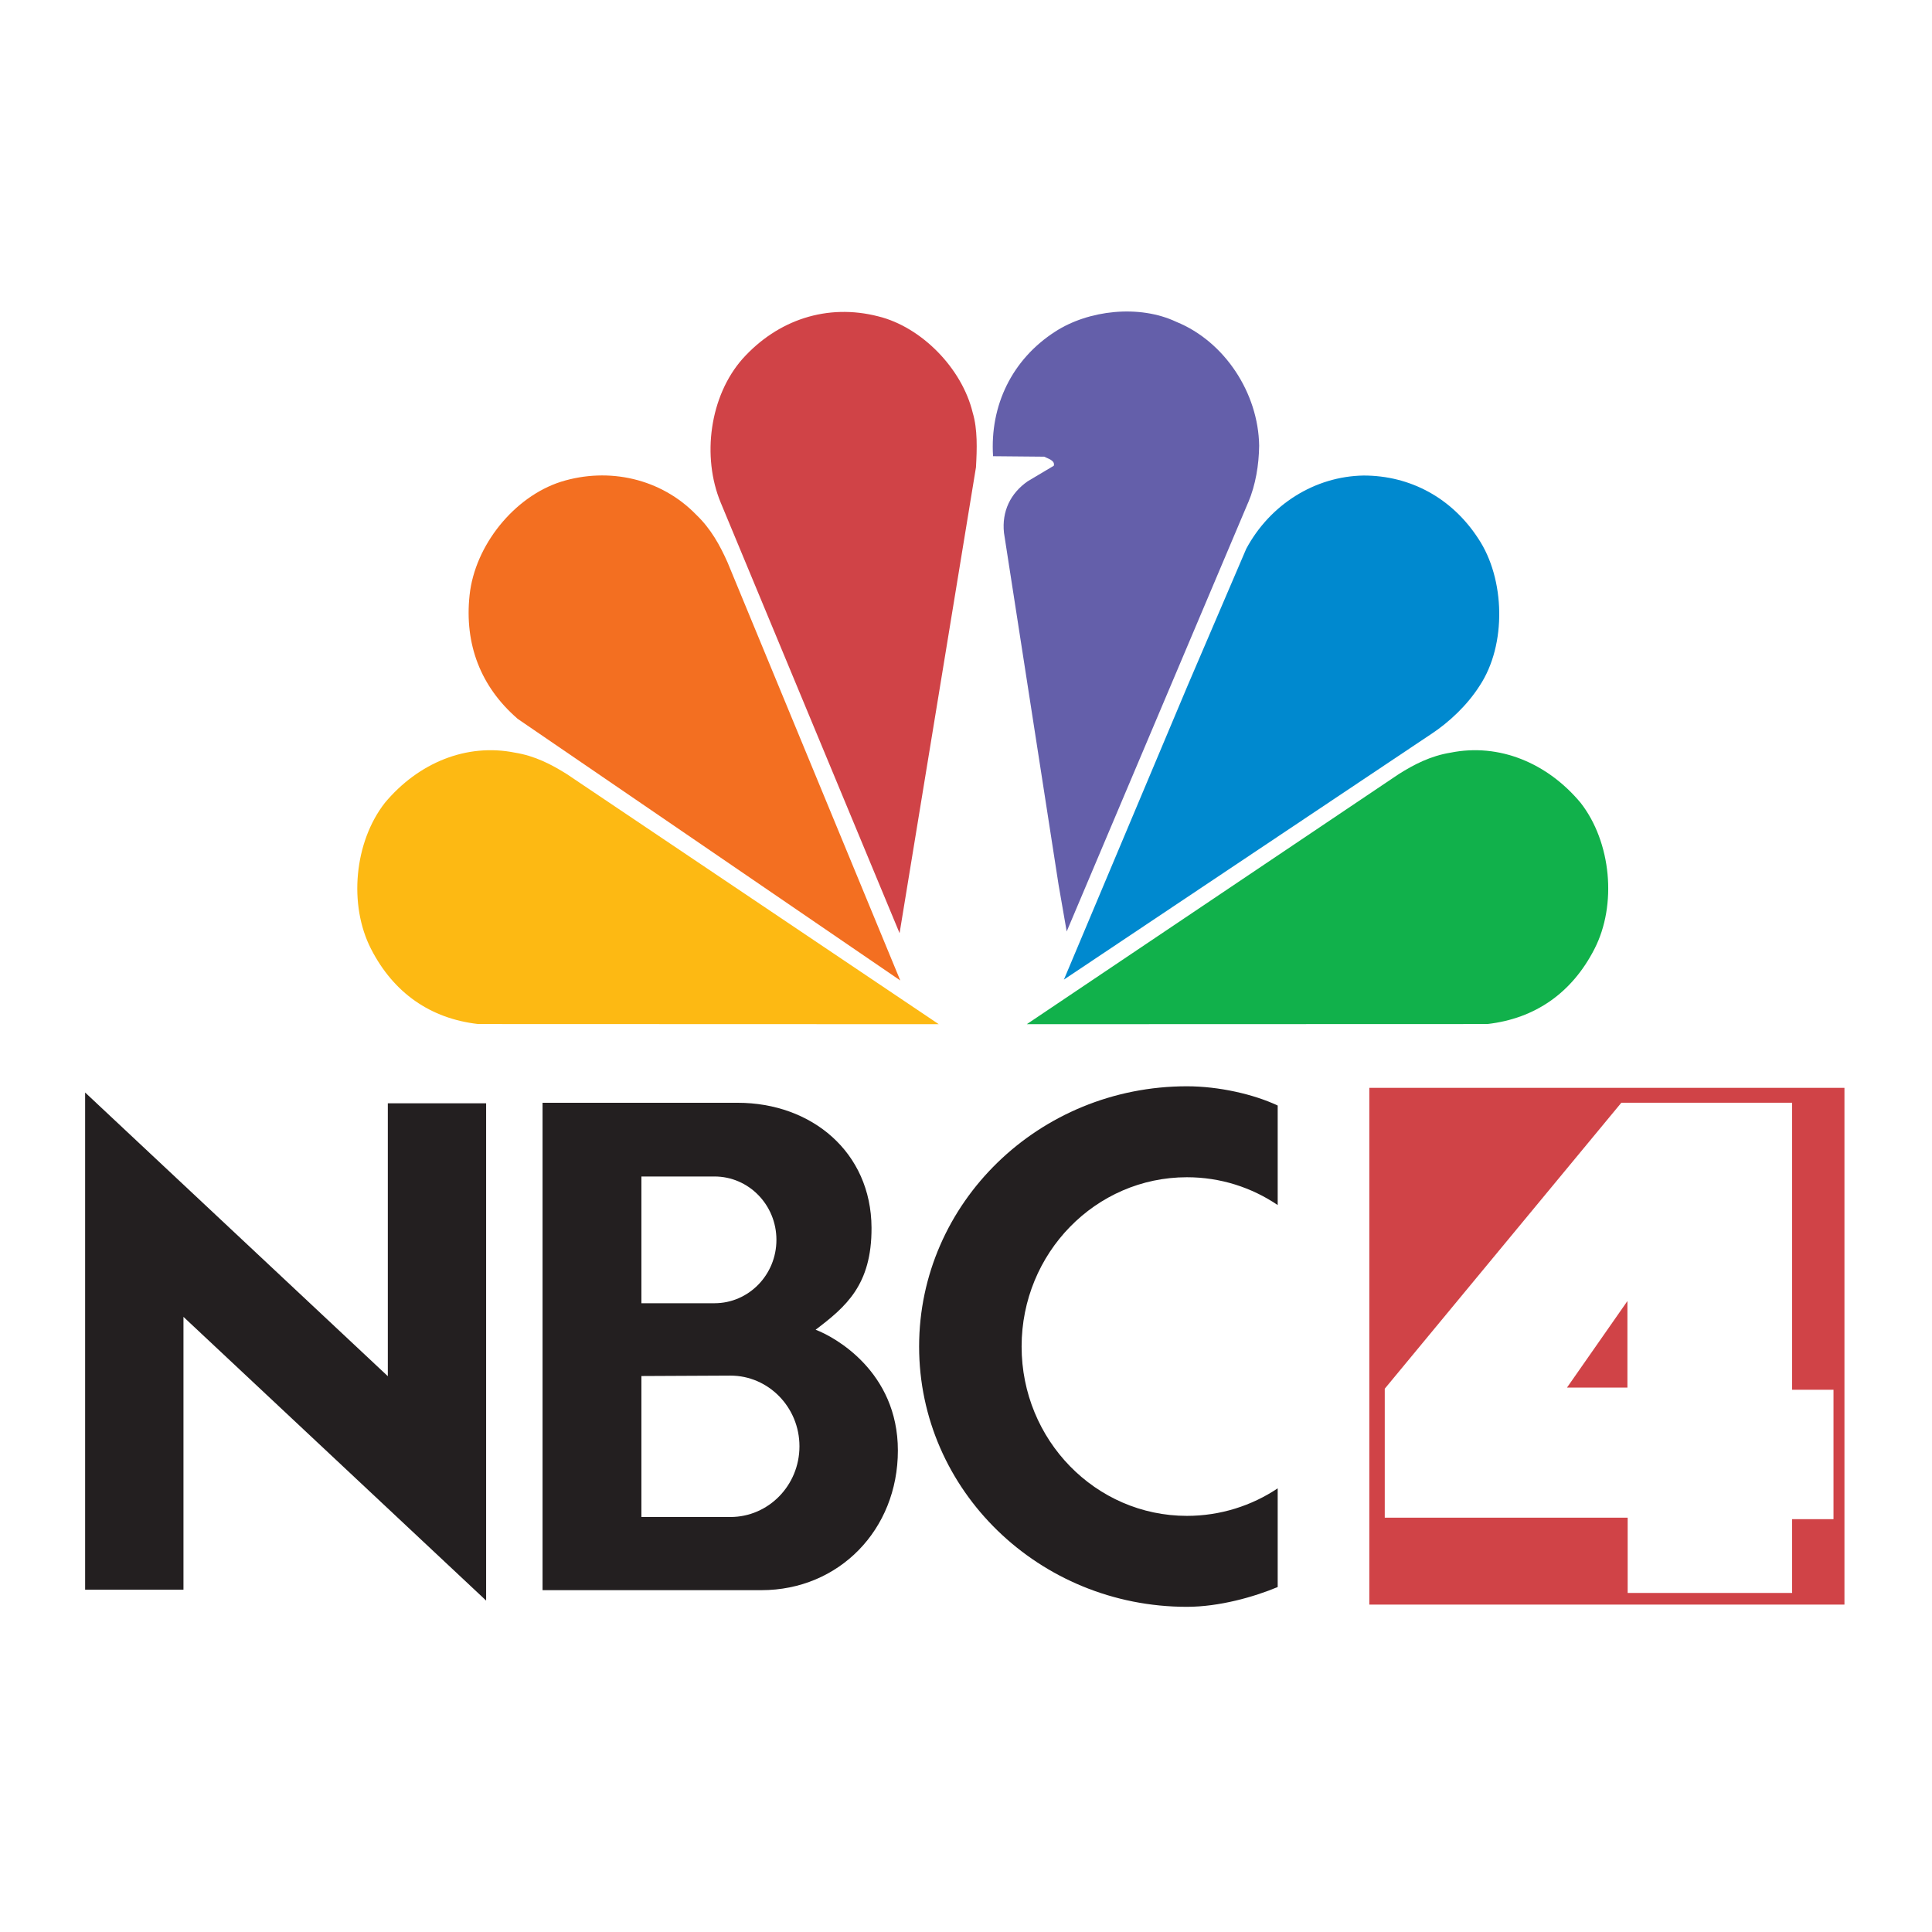
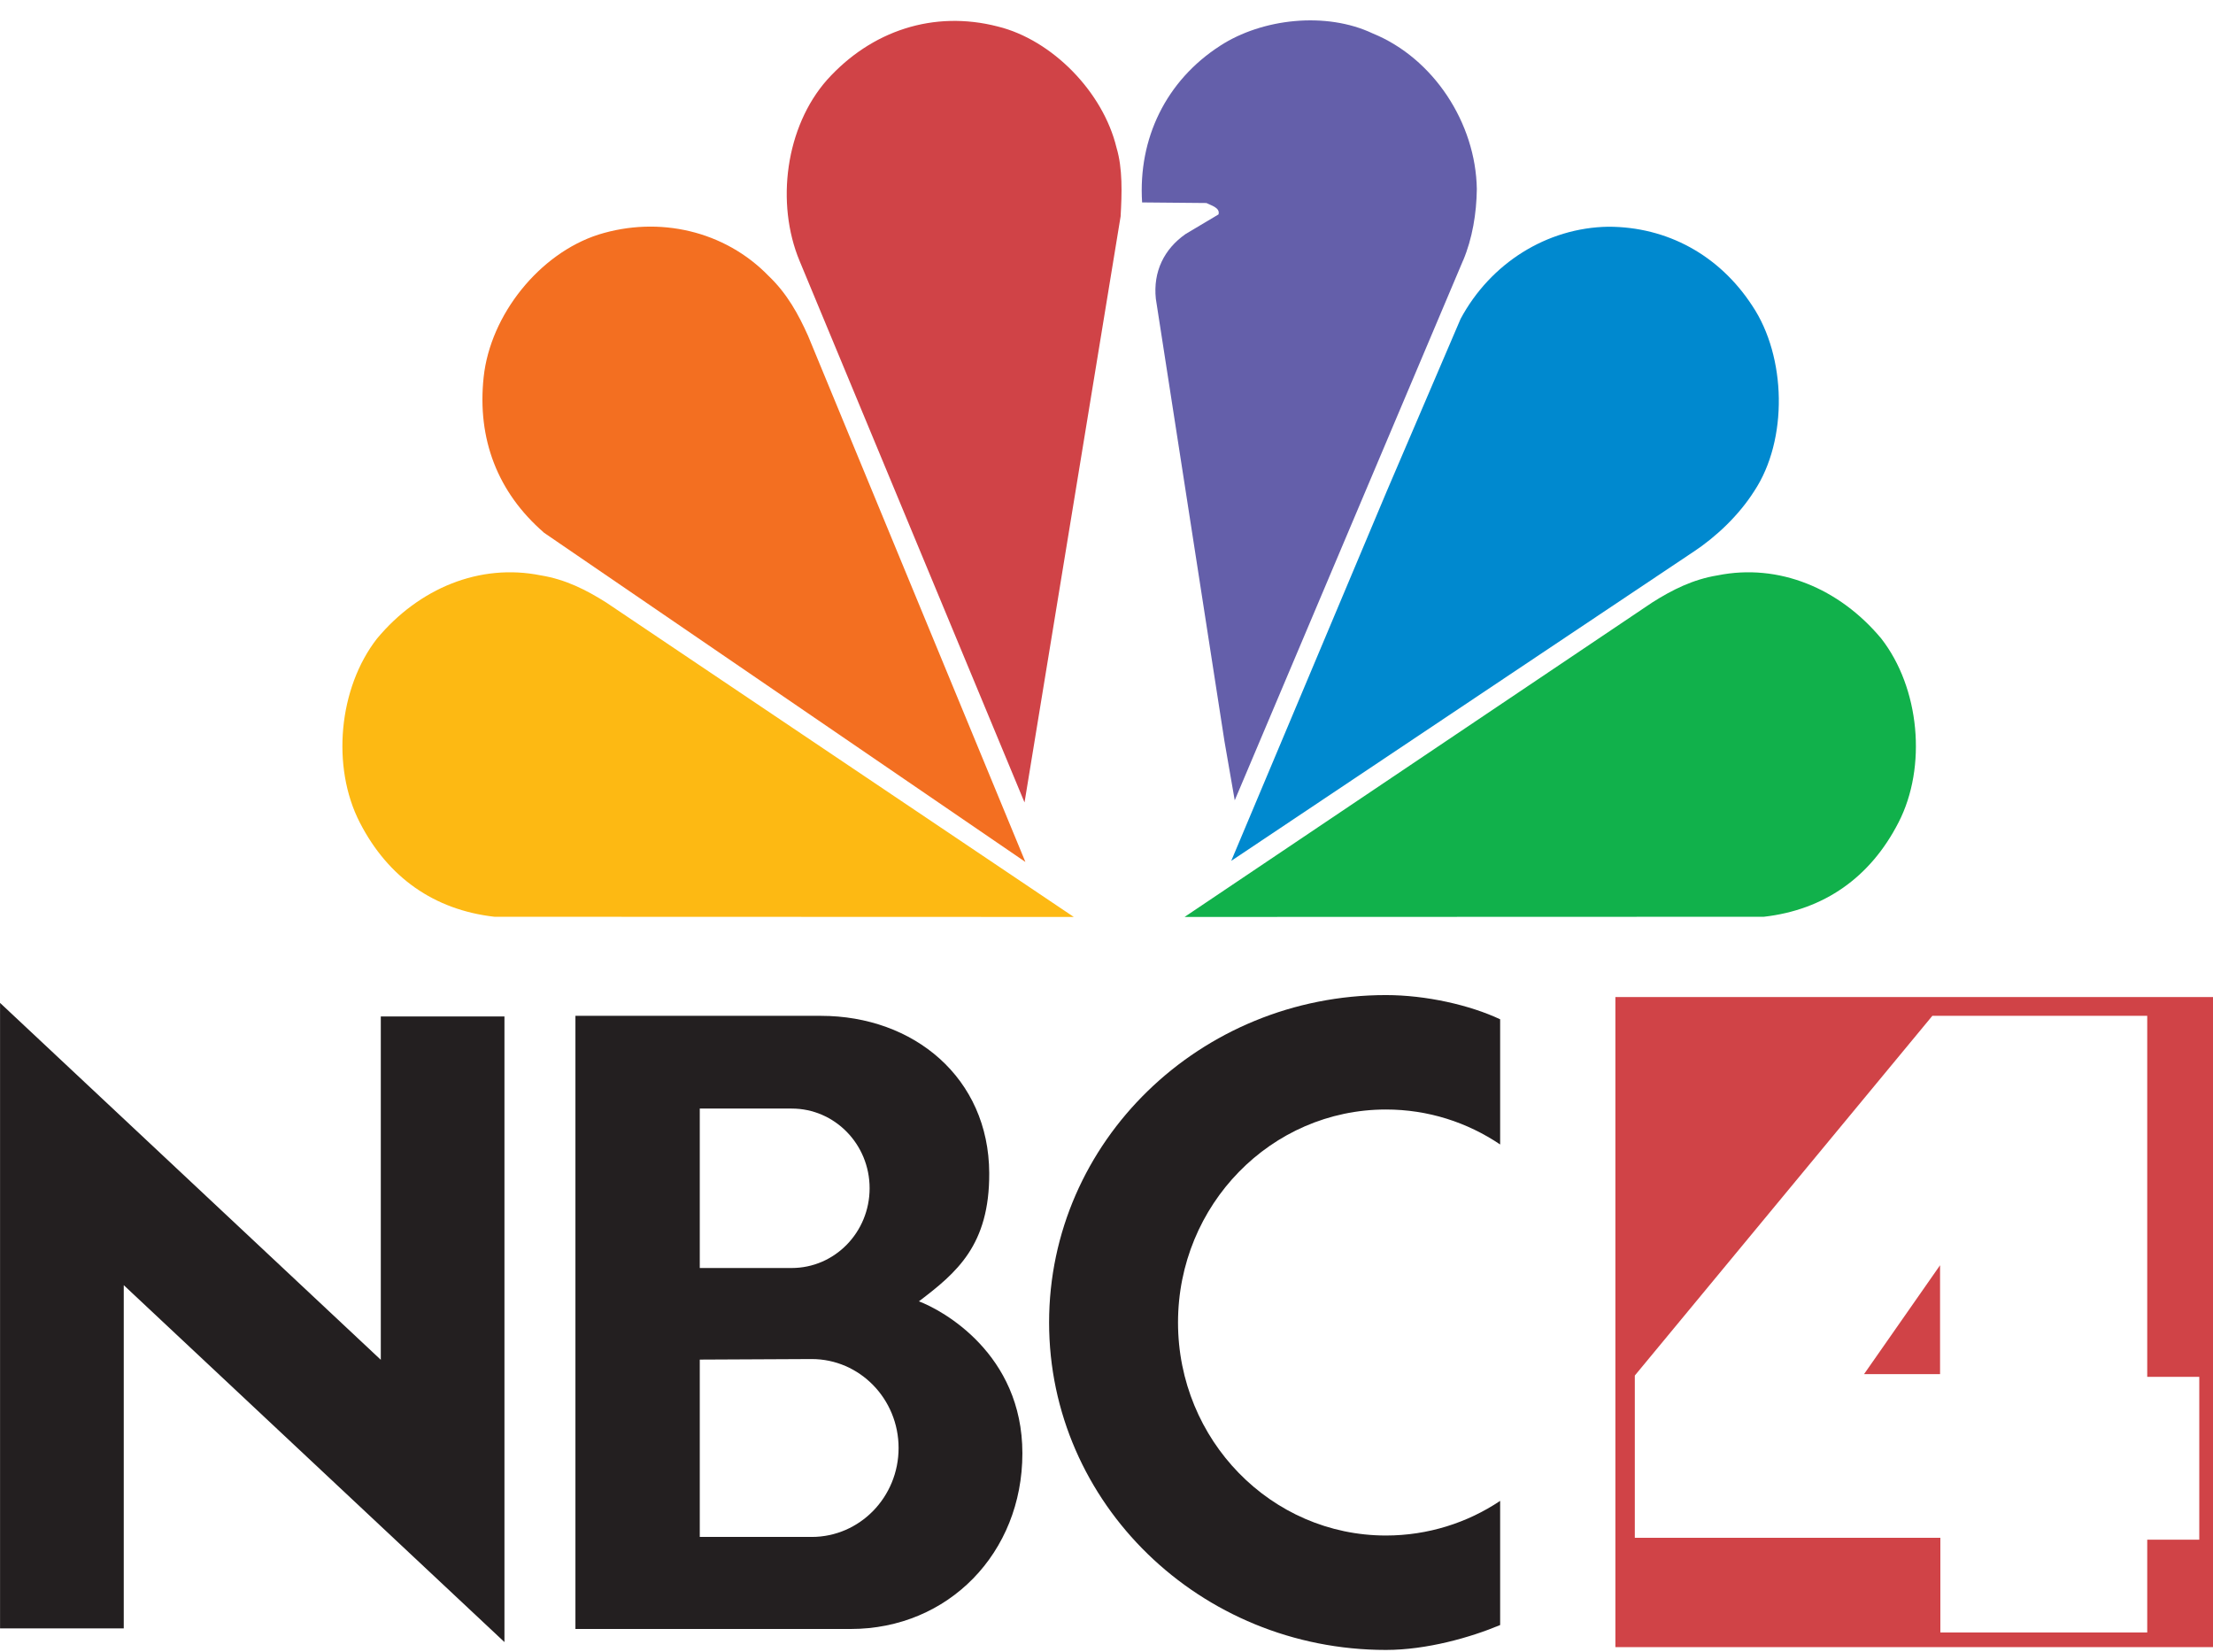
- <svg xmlns="http://www.w3.org/2000/svg" width="193pt" height="193pt" viewBox="0 0 193 193" version="1.1">
+ <svg xmlns="http://www.w3.org/2000/svg" width="175.75pt" height="131.13pt" viewBox="8.5 29.5 175.75 131.13" version="1.1">
  <g id="surface1">
    <path style=" stroke:none;fill-rule:evenodd;fill:rgb(81.599%,26.299%,27.8%);fill-opacity:1;" d="M 184.254 160.293 L 136.789 160.293 L 136.789 108.672 L 184.254 108.672 L 184.254 160.293 " />
    <path style=" stroke:none;fill-rule:evenodd;fill:rgb(100%,100%,100%);fill-opacity:1;" d="M 153.473 102.543 C 151.379 103.473 149.055 103.887 146.57 103.887 L 47.387 103.801 C 41.781 103.371 36.27 98.742 34.707 93.207 C 33.039 87.676 34.66 81.957 38.316 77.926 C 41.852 74.285 46.402 72.762 51.449 73.332 C 46.699 70.098 44.703 64.746 45.391 59.008 C 46.023 54.02 49.633 49.16 54.258 47.176 C 59.539 44.797 66.211 46.086 70.352 50.09 C 69.492 47.176 69.039 42.98 70.223 39.98 C 71.641 35.25 76.238 31.043 80.906 30.059 C 87.148 28.711 93.086 31.066 96.672 36.422 C 97.352 37.422 97.758 38.562 98.289 39.621 C 100.086 34.504 105.266 30.262 110.52 29.719 C 115.953 29.016 121.082 31.348 124.488 35.922 C 127.141 39.719 128.051 45.383 126.336 49.953 L 126.535 49.953 C 130.477 46.41 136.441 45.121 141.516 47.086 C 146.363 48.691 150.48 53.859 151.137 58.953 C 151.871 64.59 149.945 69.523 145.684 73.168 C 152.148 72.789 158.289 76.227 160.941 82.242 C 163.266 87.496 162.586 94.527 158.645 98.789 C 157.059 100.395 155.359 101.738 153.465 102.543 L 153.473 102.543 " />
    <path style=" stroke:none;fill-rule:evenodd;fill:rgb(0%,53.699%,81.2%);fill-opacity:1;" d="M 142.965 73.332 L 106.281 97.859 L 118.637 68.496 L 124.496 54.82 C 126.867 50.402 131.344 47.582 136.223 47.504 C 140.891 47.504 145.035 49.75 147.664 53.785 C 150.367 57.82 150.52 64.414 147.816 68.496 C 146.602 70.41 144.812 72.113 142.969 73.332 L 142.965 73.332 " />
    <path style=" stroke:none;fill-rule:evenodd;fill:rgb(39.2%,37.299%,66.699%);fill-opacity:1;" d="M 124.699 50.168 L 106.559 93.051 L 105.746 88.375 L 100.293 53.223 C 100.066 51.074 100.949 49.27 102.664 48.078 L 105.27 46.527 C 105.422 45.988 104.664 45.809 104.309 45.621 L 99.203 45.574 C 98.879 40.504 101.098 35.91 105.395 33.137 C 108.727 30.969 113.809 30.398 117.52 32.156 C 122.344 34.121 125.703 39.27 125.785 44.512 C 125.762 46.449 125.43 48.441 124.699 50.18 L 124.699 50.168 " />
    <path style=" stroke:none;fill-rule:evenodd;fill:rgb(81.599%,26.299%,27.8%);fill-opacity:1;" d="M 89.859 93.207 L 72 50.219 C 70.086 45.617 70.895 39.566 74.176 35.848 C 77.688 31.941 82.641 30.289 87.742 31.605 C 92.062 32.668 96.102 36.801 97.168 41.219 C 97.668 42.879 97.598 44.871 97.496 46.68 L 89.867 93.207 L 89.859 93.207 " />
    <path style=" stroke:none;fill-rule:evenodd;fill:rgb(95.299%,43.5%,12.9%);fill-opacity:1;" d="M 51.684 71.781 C 48.02 68.602 46.383 64.359 46.91 59.449 C 47.441 54.48 51.359 49.625 56.027 48.129 C 60.828 46.629 66.055 47.816 69.543 51.414 C 71.008 52.809 71.914 54.465 72.676 56.172 L 89.934 97.945 L 51.684 71.789 L 51.684 71.781 " />
    <path style=" stroke:none;fill-rule:evenodd;fill:rgb(99.199%,72.499%,7.5%);fill-opacity:1;" d="M 47.766 102.297 C 42.992 101.754 39.316 99.184 37.07 94.805 C 34.801 90.387 35.387 84.121 38.445 80.203 C 41.773 76.215 46.59 74.211 51.445 75.188 C 53.426 75.508 55.078 76.355 56.645 77.344 L 93.777 102.312 L 47.766 102.297 " />
    <path style=" stroke:none;fill-rule:evenodd;fill:rgb(6.699%,69.398%,29.399%);fill-opacity:1;" d="M 148.582 102.297 C 153.355 101.754 157.035 99.184 159.277 94.805 C 161.551 90.387 160.957 84.121 157.902 80.203 C 154.578 76.215 149.758 74.211 144.906 75.188 C 142.93 75.508 141.27 76.355 139.711 77.344 L 102.574 102.312 L 148.574 102.297 L 148.582 102.297 " />
    <path style=" stroke:none;fill-rule:evenodd;fill:rgb(13.699%,12.199%,12.5%);fill-opacity:1;" d="M 127.637 158.539 C 125.289 159.523 121.805 160.516 118.57 160.516 C 103.797 160.516 91.816 148.875 91.816 134.516 C 91.816 120.156 103.797 108.516 118.57 108.516 C 121.754 108.516 125.238 109.309 127.637 110.438 L 127.637 120.379 C 125.031 118.621 121.922 117.602 118.57 117.602 C 109.449 117.602 102.055 125.172 102.055 134.516 C 102.055 143.855 109.449 151.43 118.57 151.43 C 121.902 151.43 125.043 150.418 127.637 148.68 L 127.637 158.539 " />
    <path style=" stroke:none;fill-rule:evenodd;fill:rgb(13.699%,12.199%,12.5%);fill-opacity:1;" d="M 38.742 110.215 L 48.562 110.215 L 48.562 159.891 L 18.328 131.551 L 18.328 158.805 L 8.504 158.805 L 8.504 109.137 L 38.742 137.477 L 38.742 110.215 " />
    <path style=" stroke:none;fill-rule:evenodd;fill:rgb(13.699%,12.199%,12.5%);fill-opacity:1;" d="M 81.477 132.836 C 84.477 130.555 87.09 128.379 87.062 122.645 C 87.027 115.09 81.074 110.164 73.691 110.164 L 54.199 110.164 L 54.199 158.852 L 76.062 158.852 C 83.805 158.852 89.695 152.82 89.695 144.902 C 89.695 136.98 83.316 133.523 81.477 132.836 Z M 64.074 117.527 L 71.375 117.527 C 74.793 117.527 77.562 120.359 77.562 123.855 C 77.562 127.352 74.793 130.188 71.375 130.188 L 64.074 130.188 Z M 72.965 151.543 L 64.074 151.543 L 64.074 137.461 L 72.965 137.418 C 76.773 137.418 79.863 140.582 79.863 144.48 C 79.863 148.383 76.773 151.543 72.965 151.543 " />
    <path style=" stroke:none;fill-rule:evenodd;fill:rgb(100%,100%,100%);fill-opacity:1;" d="M 161.965 110.16 L 138.332 138.727 L 138.332 151.609 L 162.598 151.609 L 162.598 159.129 L 179.027 159.129 L 179.027 151.762 L 183.16 151.762 L 183.16 138.832 L 179.027 138.832 L 179.027 110.16 Z M 156.535 138.617 L 162.574 129.969 L 162.574 138.617 Z M 156.535 138.617 " />
  </g>
</svg>
